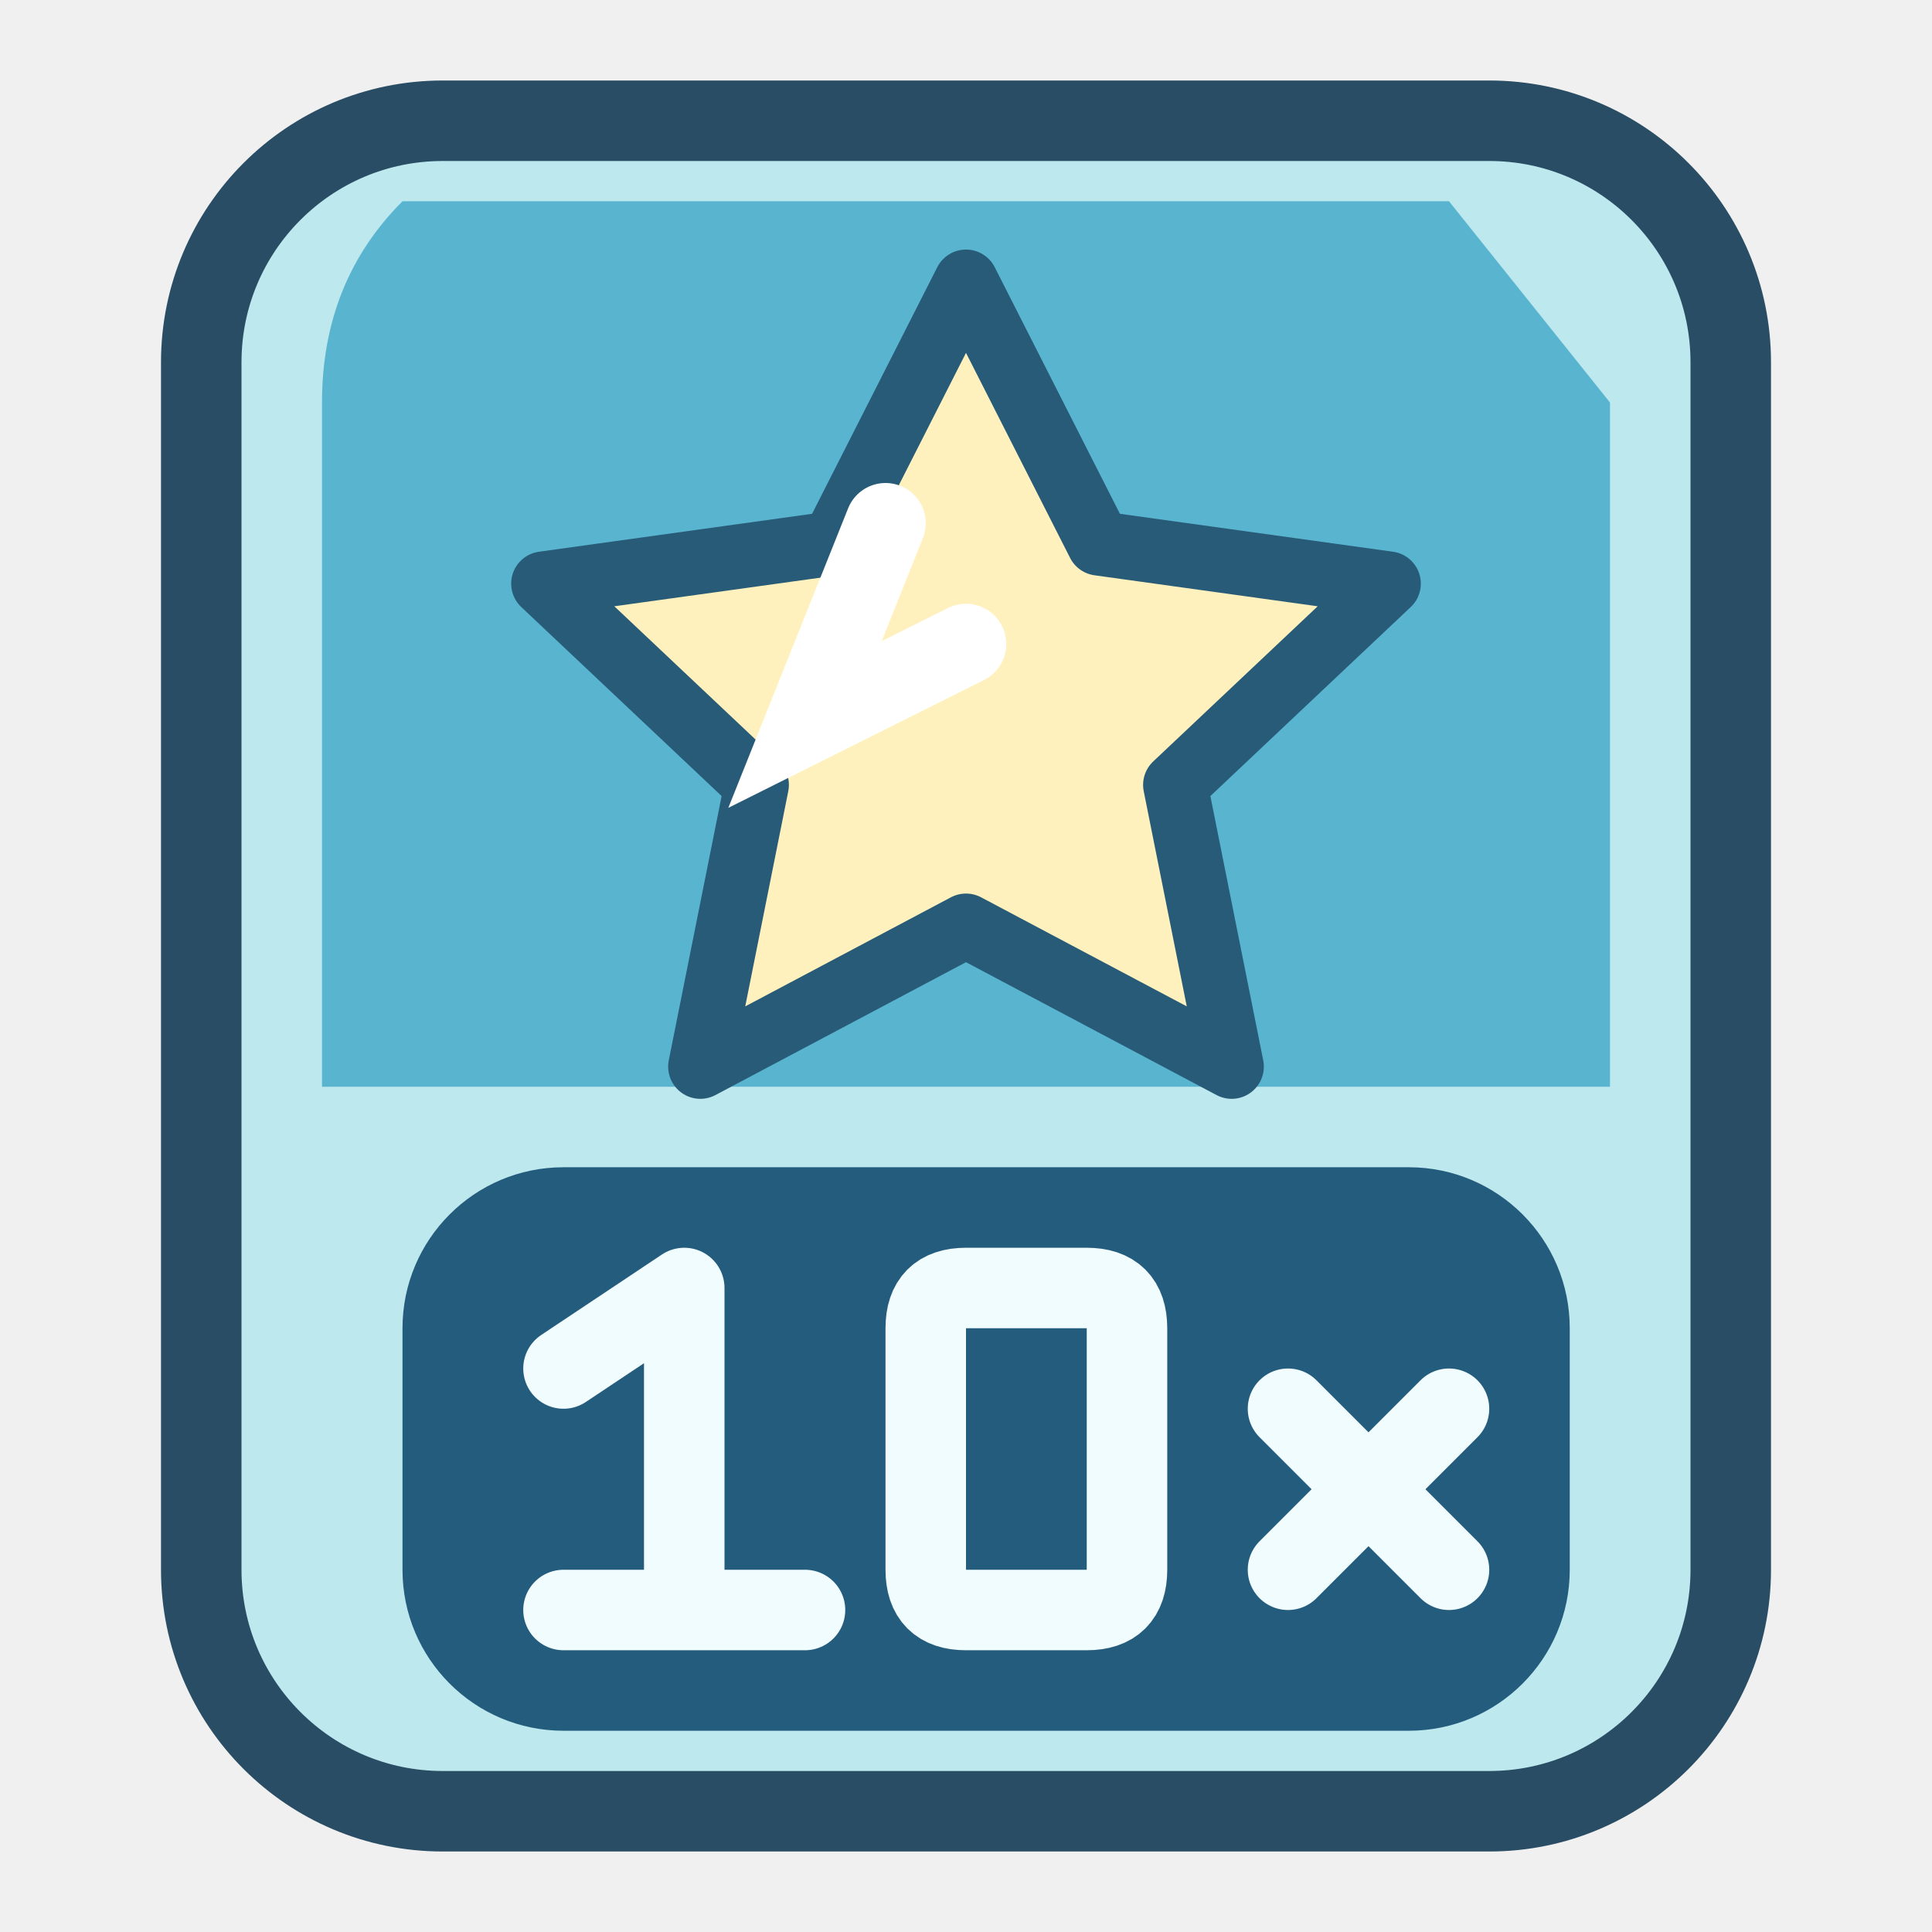
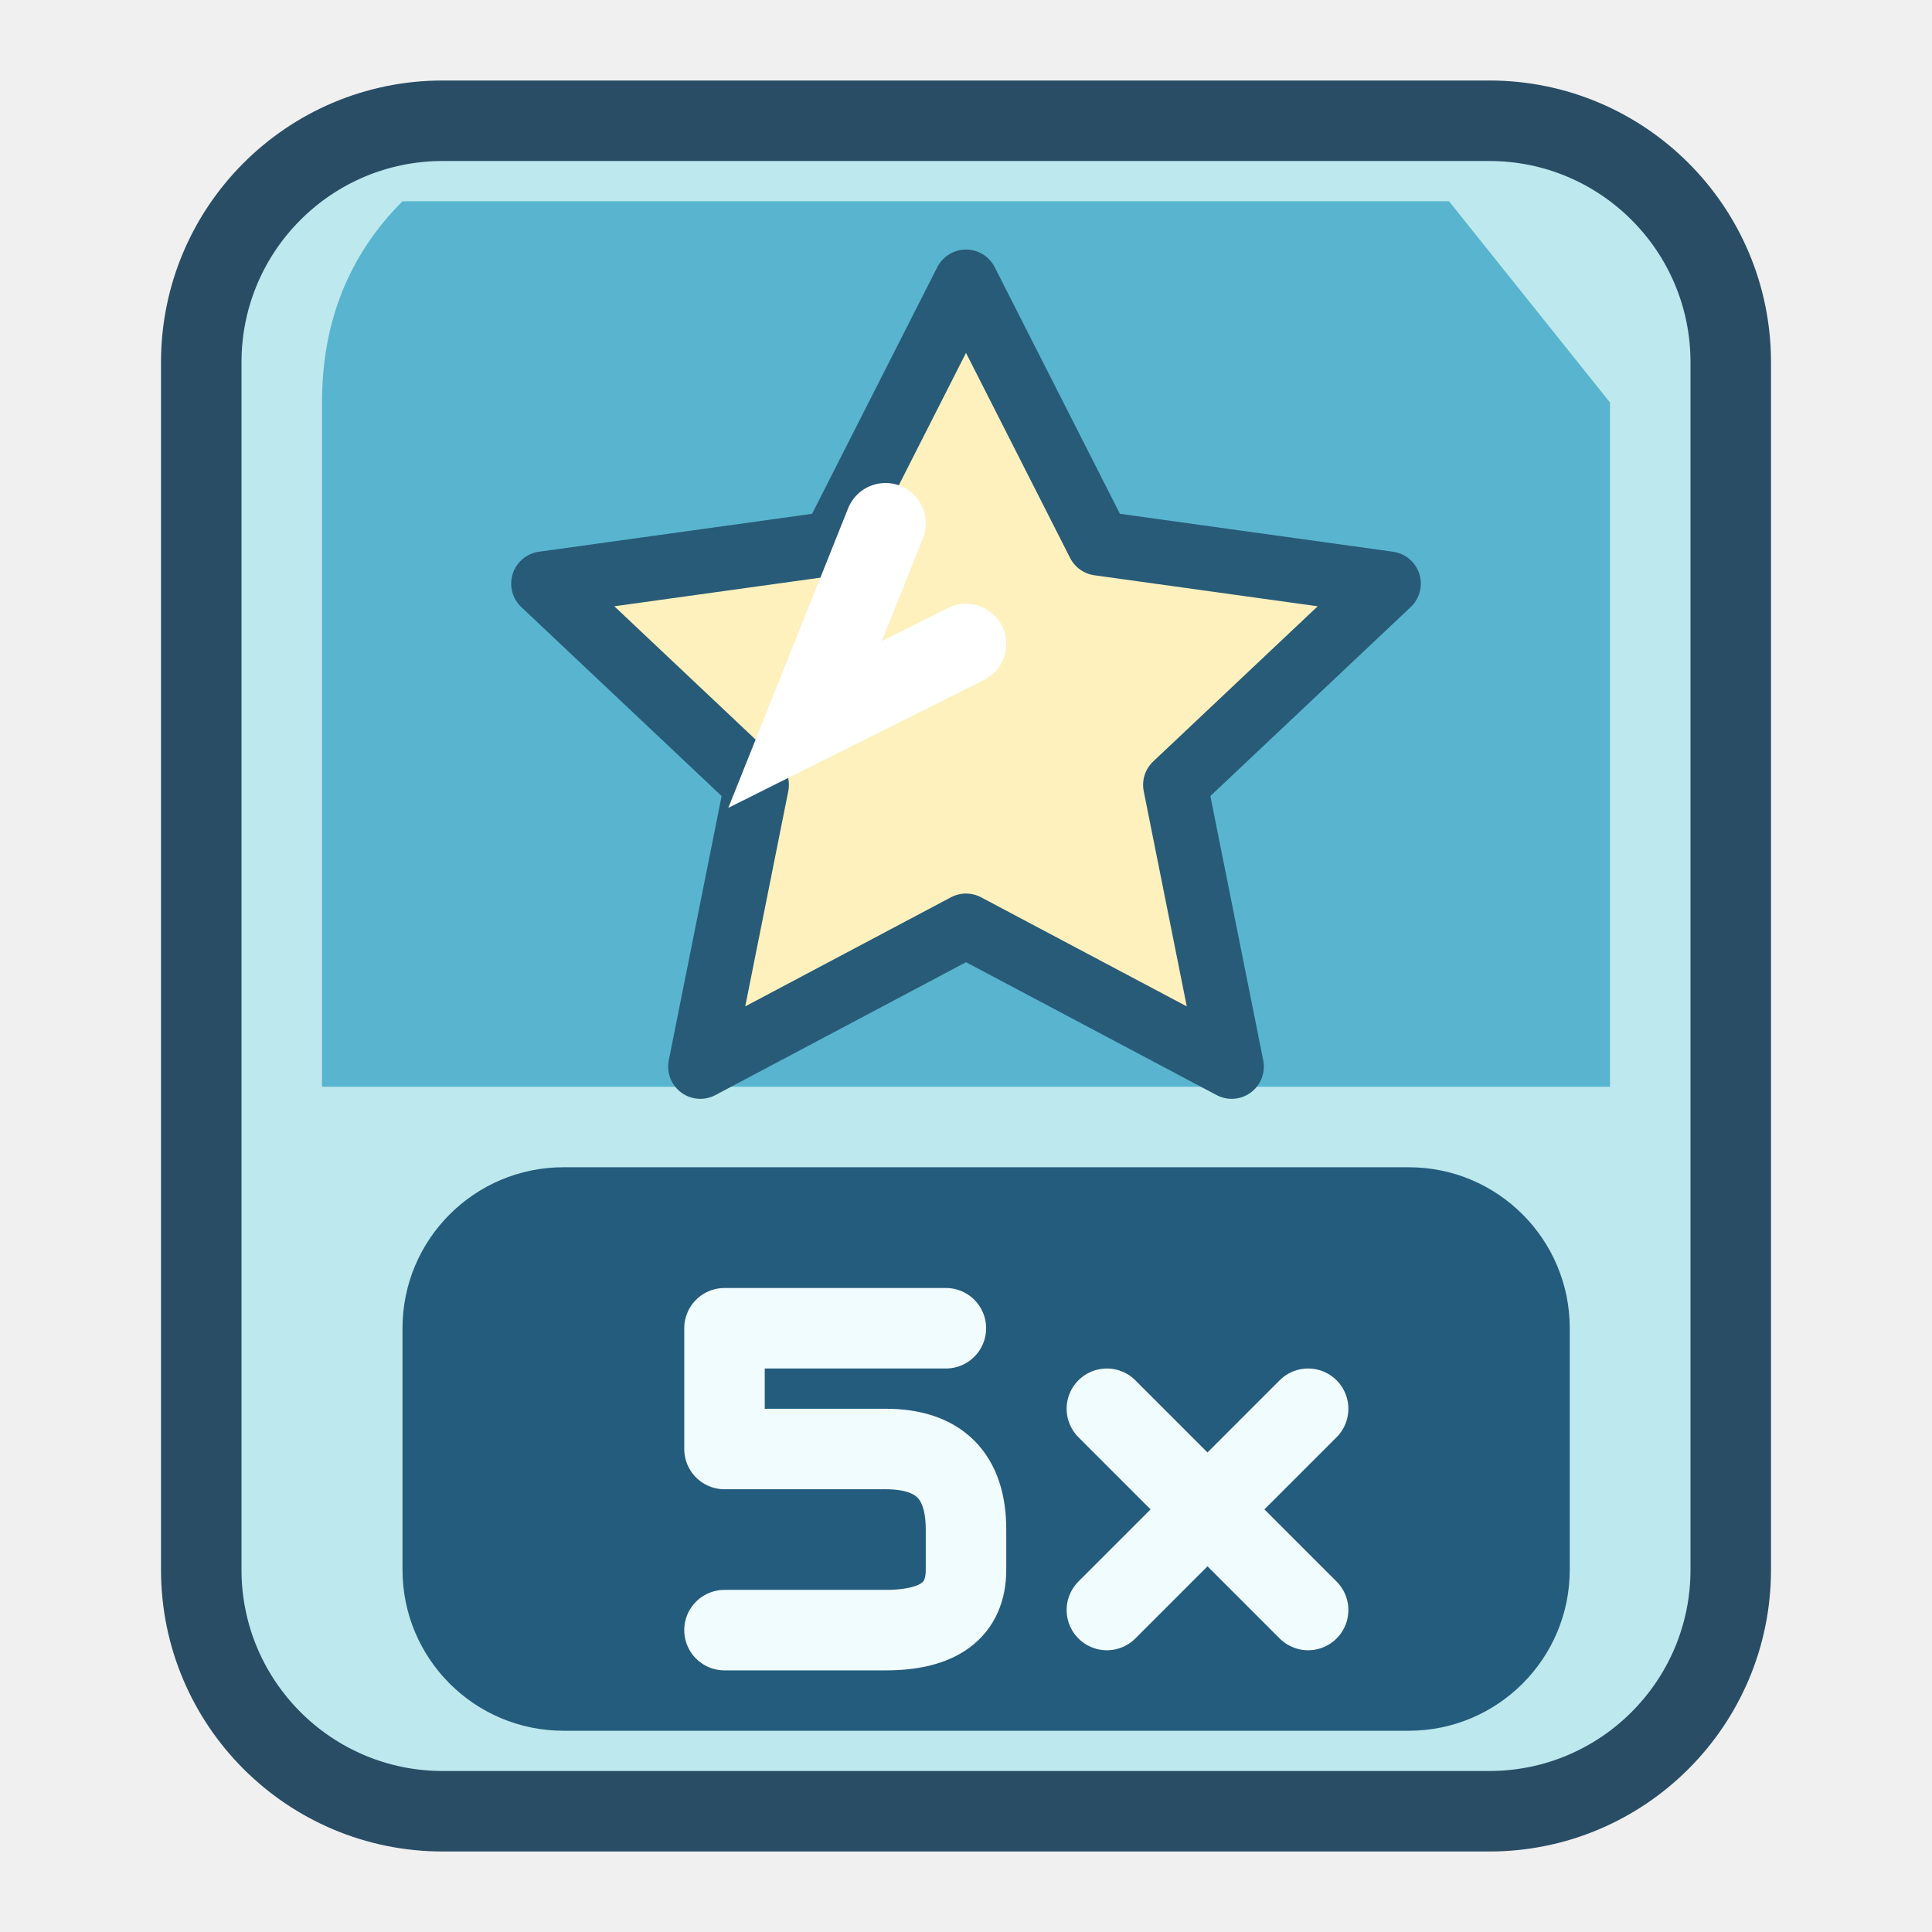
<svg xmlns="http://www.w3.org/2000/svg" width="48" height="48" viewBox="0 0 48 48">
  <rect x="5" y="3" width="38" height="42" rx="6" fill="#bde8ed" stroke="#294d65" stroke-width="2" />
  <path d="M10 5H36L40 10V27H8V10Q8 7 10 5Z" fill="#59b5cf" />
  <path d="M24 7L27.3 13.5L34.5 14.5L29.2 19.5L30.6 26.5L24 23L17.4 26.5L18.8 19.5L13.5 14.5L20.7 13.5Z" fill="#fff1bd" stroke="#285b78" stroke-width="1.6" stroke-linejoin="round" />
  <path d="M22 13L20 18L24 16" fill="none" stroke="#ffffff" stroke-width="2" stroke-linecap="round" />
  <rect x="10" y="29" width="29" height="14" rx="4" fill="#245c7d" />
-   <path d="M14 34L17 32V40M14 40H20M24 32H27Q28 32 28 33V39Q28 40 27 40H24Q23 40 23 39V33Q23 32 24 32M32 35L36 39M36 35L32 39" fill="none" stroke="#f1fcff" stroke-width="2" stroke-linecap="round" stroke-linejoin="round" />
+   <path d="M23.5 33H18V36H22Q24 36 24 38V39Q24 40.5 22 40.5H18M27.5 35L32.5 40M32.5 35L27.5 40" fill="none" stroke="#f1fcff" stroke-width="2" stroke-linecap="round" stroke-linejoin="round" />
</svg>
